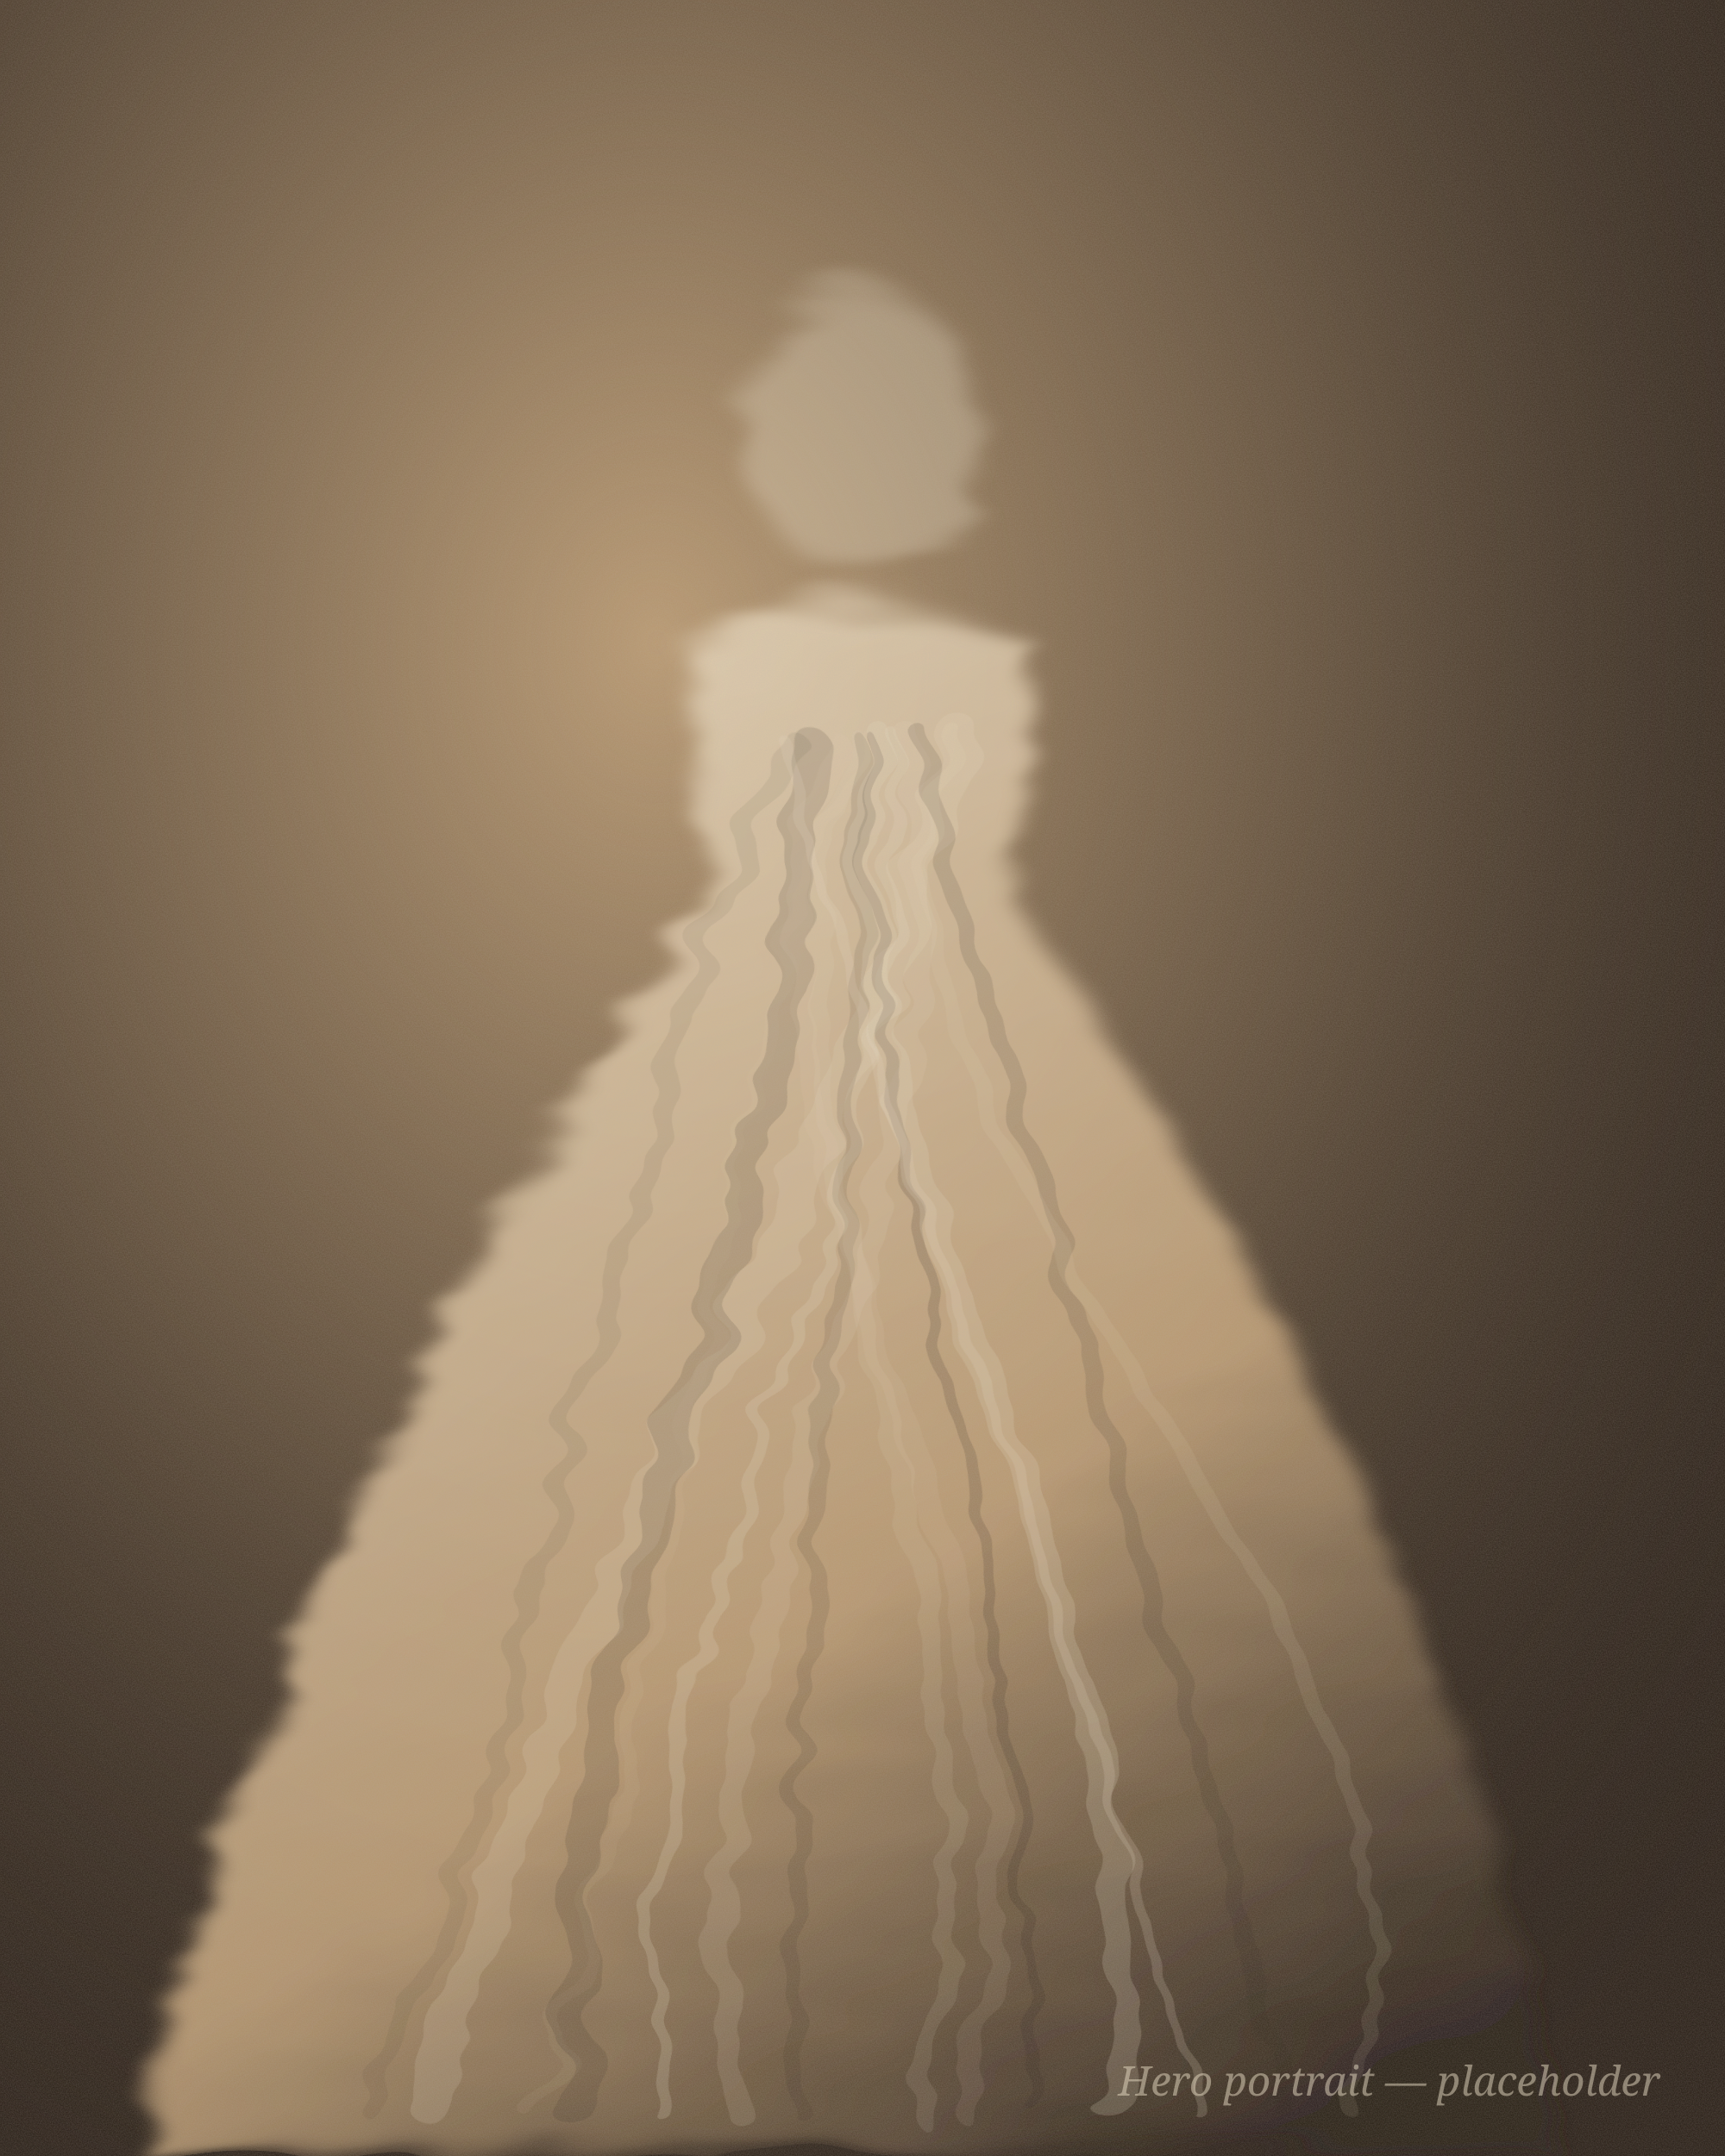
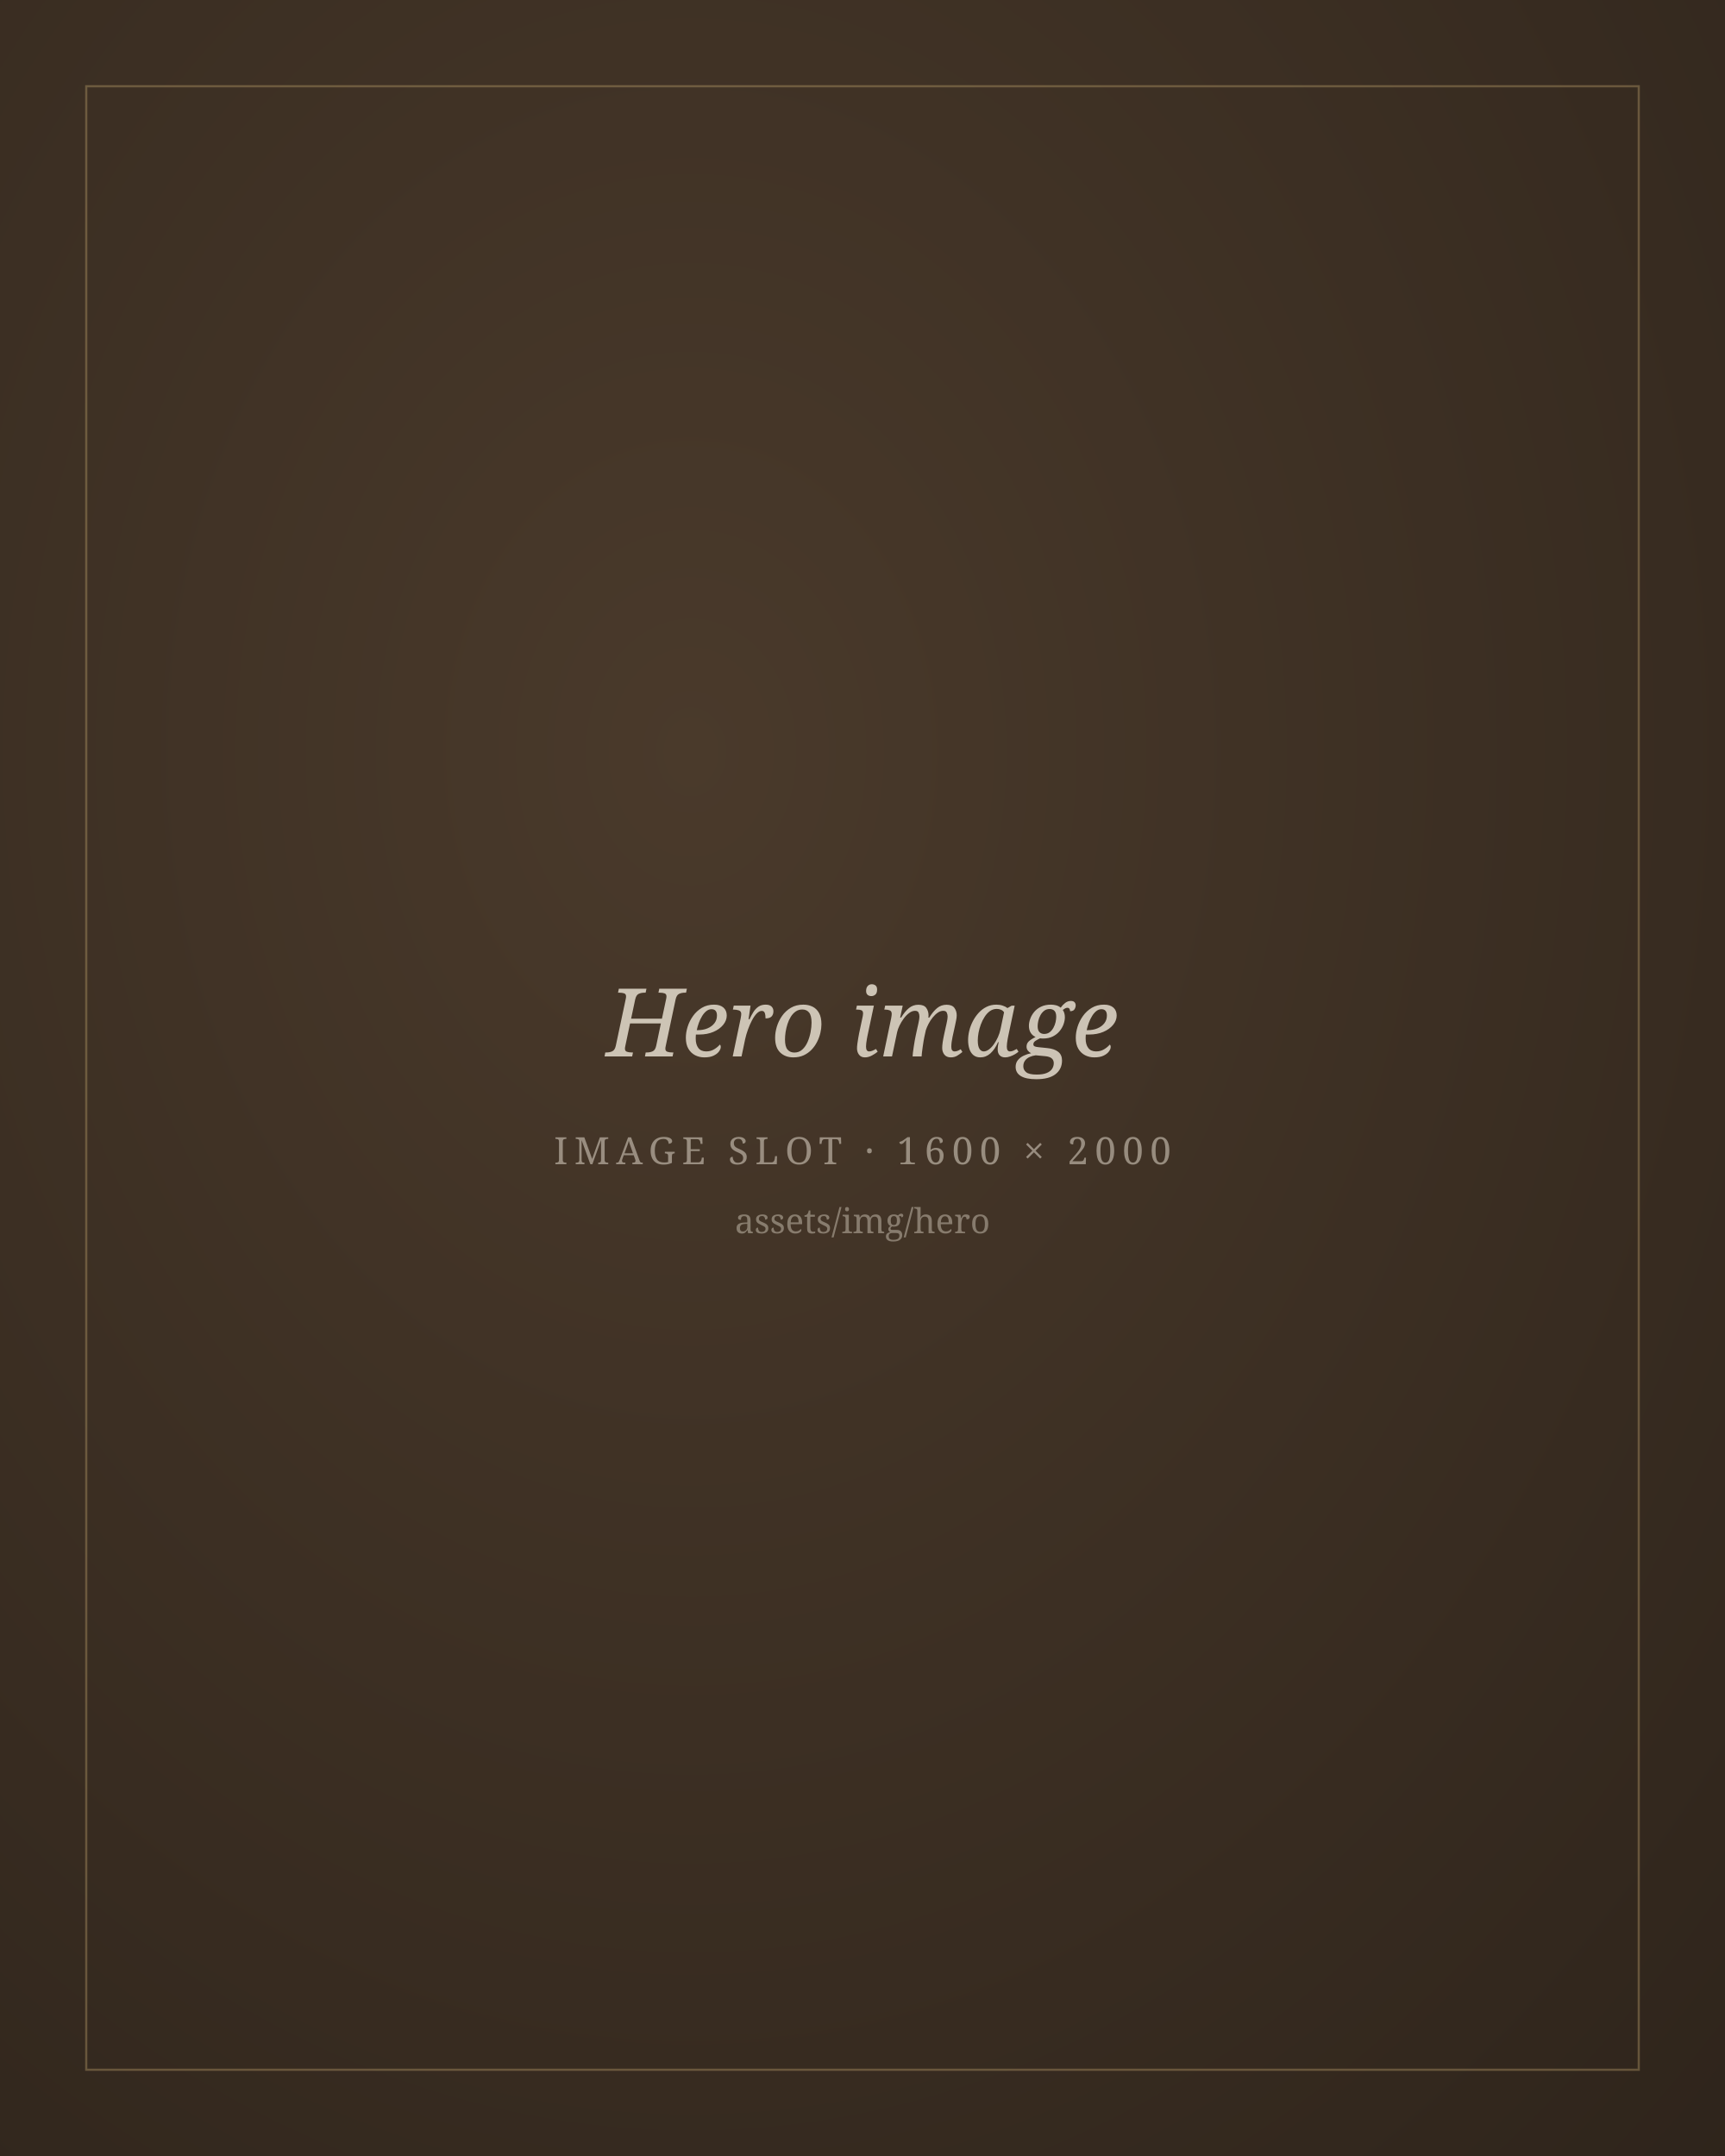
<svg xmlns="http://www.w3.org/2000/svg" viewBox="0 0 1600 2000" width="1600" height="2000">
  <defs>
-     <radialGradient id="light" cx="0.38" cy="0.3" r="0.85">
-       <stop offset="0" stop-color="#c9a77c" stop-opacity="0.9" />
-       <stop offset="0.55" stop-color="#c9a77c" stop-opacity="0.25" />
-       <stop offset="1" stop-color="#2a2018" stop-opacity="0" />
+     <radialGradient id="g" cx="0.4" cy="0.35" r="0.9">
+       <stop offset="0" stop-color="#4a3a2b" />
+       <stop offset="1" stop-color="#2e241b" />
    </radialGradient>
-     <linearGradient id="gown" x1="0.2" y1="0" x2="0.8" y2="1">
-       <stop offset="0" stop-color="#e9dcc4" />
-       <stop offset="0.6" stop-color="#c9a77c" />
-       <stop offset="1" stop-color="#2a2018" />
-     </linearGradient>
-     <filter id="canvas" x="0" y="0" width="100%" height="100%">
-       <feTurbulence type="fractalNoise" baseFrequency="0.9" numOctaves="2" seed="3" />
-       <feColorMatrix values="0 0 0 0 0.5  0 0 0 0 0.45  0 0 0 0 0.4  0 0 0 0.22 0" />
-       <feComposite in2="SourceGraphic" operator="in" />
-     </filter>
-     <filter id="soft">
-       <feGaussianBlur stdDeviation="9.6" />
-     </filter>
-     <filter id="brush">
-       <feTurbulence type="fractalNoise" baseFrequency="0.006 0.018" numOctaves="2" seed="7" />
-       <feDisplacementMap in="SourceGraphic" scale="48" />
-     </filter>
  </defs>
-   <rect width="1600" height="2000" fill="#2a2018" />
-   <rect width="1600" height="2000" fill="url(#light)" />
-   <g filter="url(#brush)">
-     <ellipse cx="800" cy="400" rx="112" ry="130" fill="#e9dcc4" fill-opacity="0.35" filter="url(#soft)" />
-     <path d="M640 600 Q800 520 960 600 L944 840 Q1376 1440 1440 2000 L128 2000 Q256 1400 656 840 Z" fill="url(#gown)" fill-opacity="0.85" filter="url(#soft)" />
-     <path d="M731 680 C 560 1100, 518 1500, 347 1960" stroke="#2a2018" stroke-opacity="0.07" stroke-width="18" fill="none" stroke-linecap="round" />
-     <path d="M889 680 C 806 1100, 487 1500, 405 1960" stroke="#e9dcc4" stroke-opacity="0.16" stroke-width="36" fill="none" stroke-linecap="round" />
-     <path d="M798 680 C 622 1100, 667 1500, 491 1960" stroke="#e9dcc4" stroke-opacity="0.06" stroke-width="13" fill="none" stroke-linecap="round" />
-     <path d="M743 680 C 760 1100, 515 1500, 532 1960" stroke="#2a2018" stroke-opacity="0.14" stroke-width="31" fill="none" stroke-linecap="round" />
-     <path d="M826 680 C 877 1100, 562 1500, 614 1960" stroke="#e9dcc4" stroke-opacity="0.20" stroke-width="12" fill="none" stroke-linecap="round" />
-     <path d="M840 680 C 932 1100, 594 1500, 686 1960" stroke="#e9dcc4" stroke-opacity="0.13" stroke-width="22" fill="none" stroke-linecap="round" />
-     <path d="M788 680 C 831 1100, 702 1500, 745 1960" stroke="#2a2018" stroke-opacity="0.11" stroke-width="15" fill="none" stroke-linecap="round" />
-     <path d="M787 680 C 669 1100, 971 1500, 853 1960" stroke="#e9dcc4" stroke-opacity="0.11" stroke-width="18" fill="none" stroke-linecap="round" />
-     <path d="M767 680 C 636 1100, 1028 1500, 897 1960" stroke="#e9dcc4" stroke-opacity="0.09" stroke-width="21" fill="none" stroke-linecap="round" />
-     <path d="M802 680 C 804 1100, 960 1500, 963 1960" stroke="#2a2018" stroke-opacity="0.17" stroke-width="10" fill="none" stroke-linecap="round" />
-     <path d="M811 680 C 752 1100, 1091 1500, 1033 1960" stroke="#e9dcc4" stroke-opacity="0.20" stroke-width="26" fill="none" stroke-linecap="round" />
-     <path d="M721 680 C 842 1100, 993 1500, 1113 1960" stroke="#e9dcc4" stroke-opacity="0.19" stroke-width="9" fill="none" stroke-linecap="round" />
-     <path d="M852 680 C 957 1100, 1089 1500, 1194 1960" stroke="#2a2018" stroke-opacity="0.13" stroke-width="16" fill="none" stroke-linecap="round" />
-     <path d="M886 680 C 734 1100, 1408 1500, 1256 1960" stroke="#e9dcc4" stroke-opacity="0.10" stroke-width="14" fill="none" stroke-linecap="round" />
+   <rect width="1600" height="2000" fill="url(#g)" />
+   <rect x="80.0" y="80.0" width="1440.0" height="1840.0" fill="none" stroke="#c9ab72" stroke-opacity="0.35" stroke-width="2" />
+   <g font-family="Georgia, serif" text-anchor="middle" fill="#efe7d8">
+     <text x="800.0" y="980.0" font-size="88" font-style="italic" fill-opacity="0.8">Hero image</text>
+     <text x="800.0" y="1080" font-size="35" letter-spacing="6" fill-opacity="0.5">IMAGE SLOT · 1600 × 2000</text>
+     <text x="800.0" y="1144" font-size="32" fill-opacity="0.4">assets/img/hero</text>
  </g>
-   <rect width="1600" height="2000" fill="#000" filter="url(#canvas)" />
-   <text x="1540" y="1944" text-anchor="end" font-family="Georgia, serif" font-style="italic" font-size="38" fill="#e9dcc4" fill-opacity="0.5">Hero portrait — placeholder</text>
</svg>
